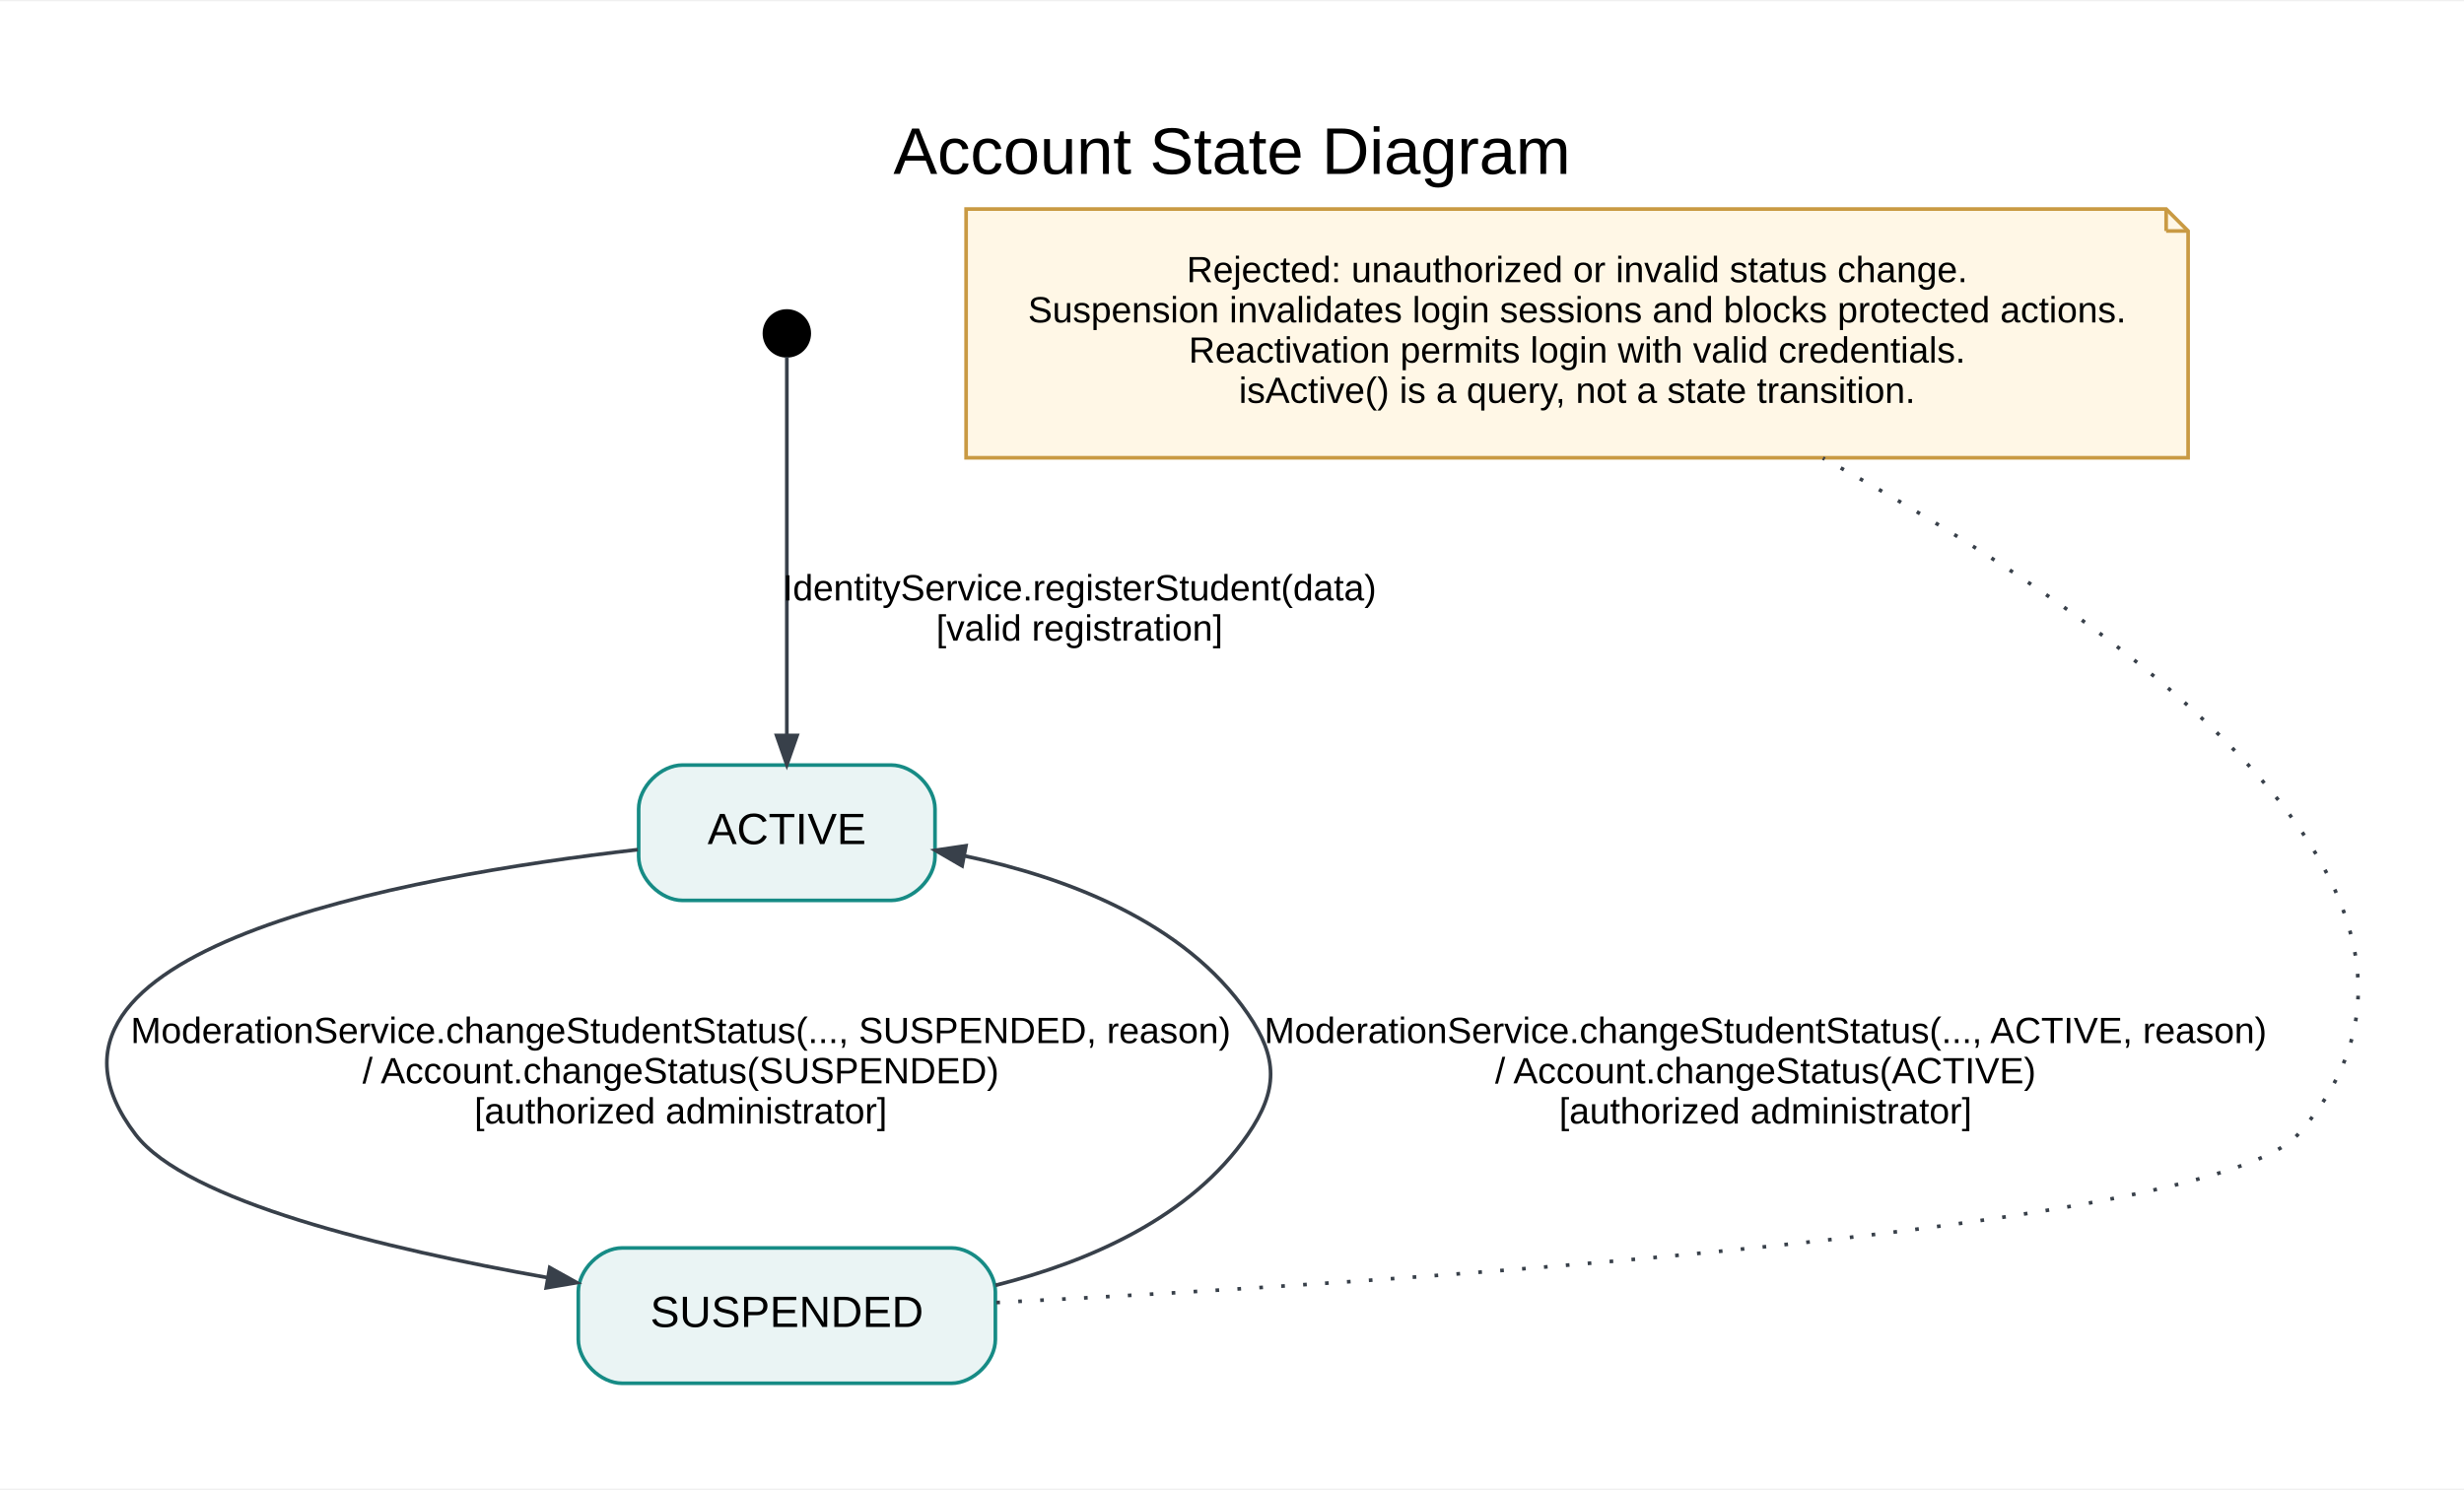
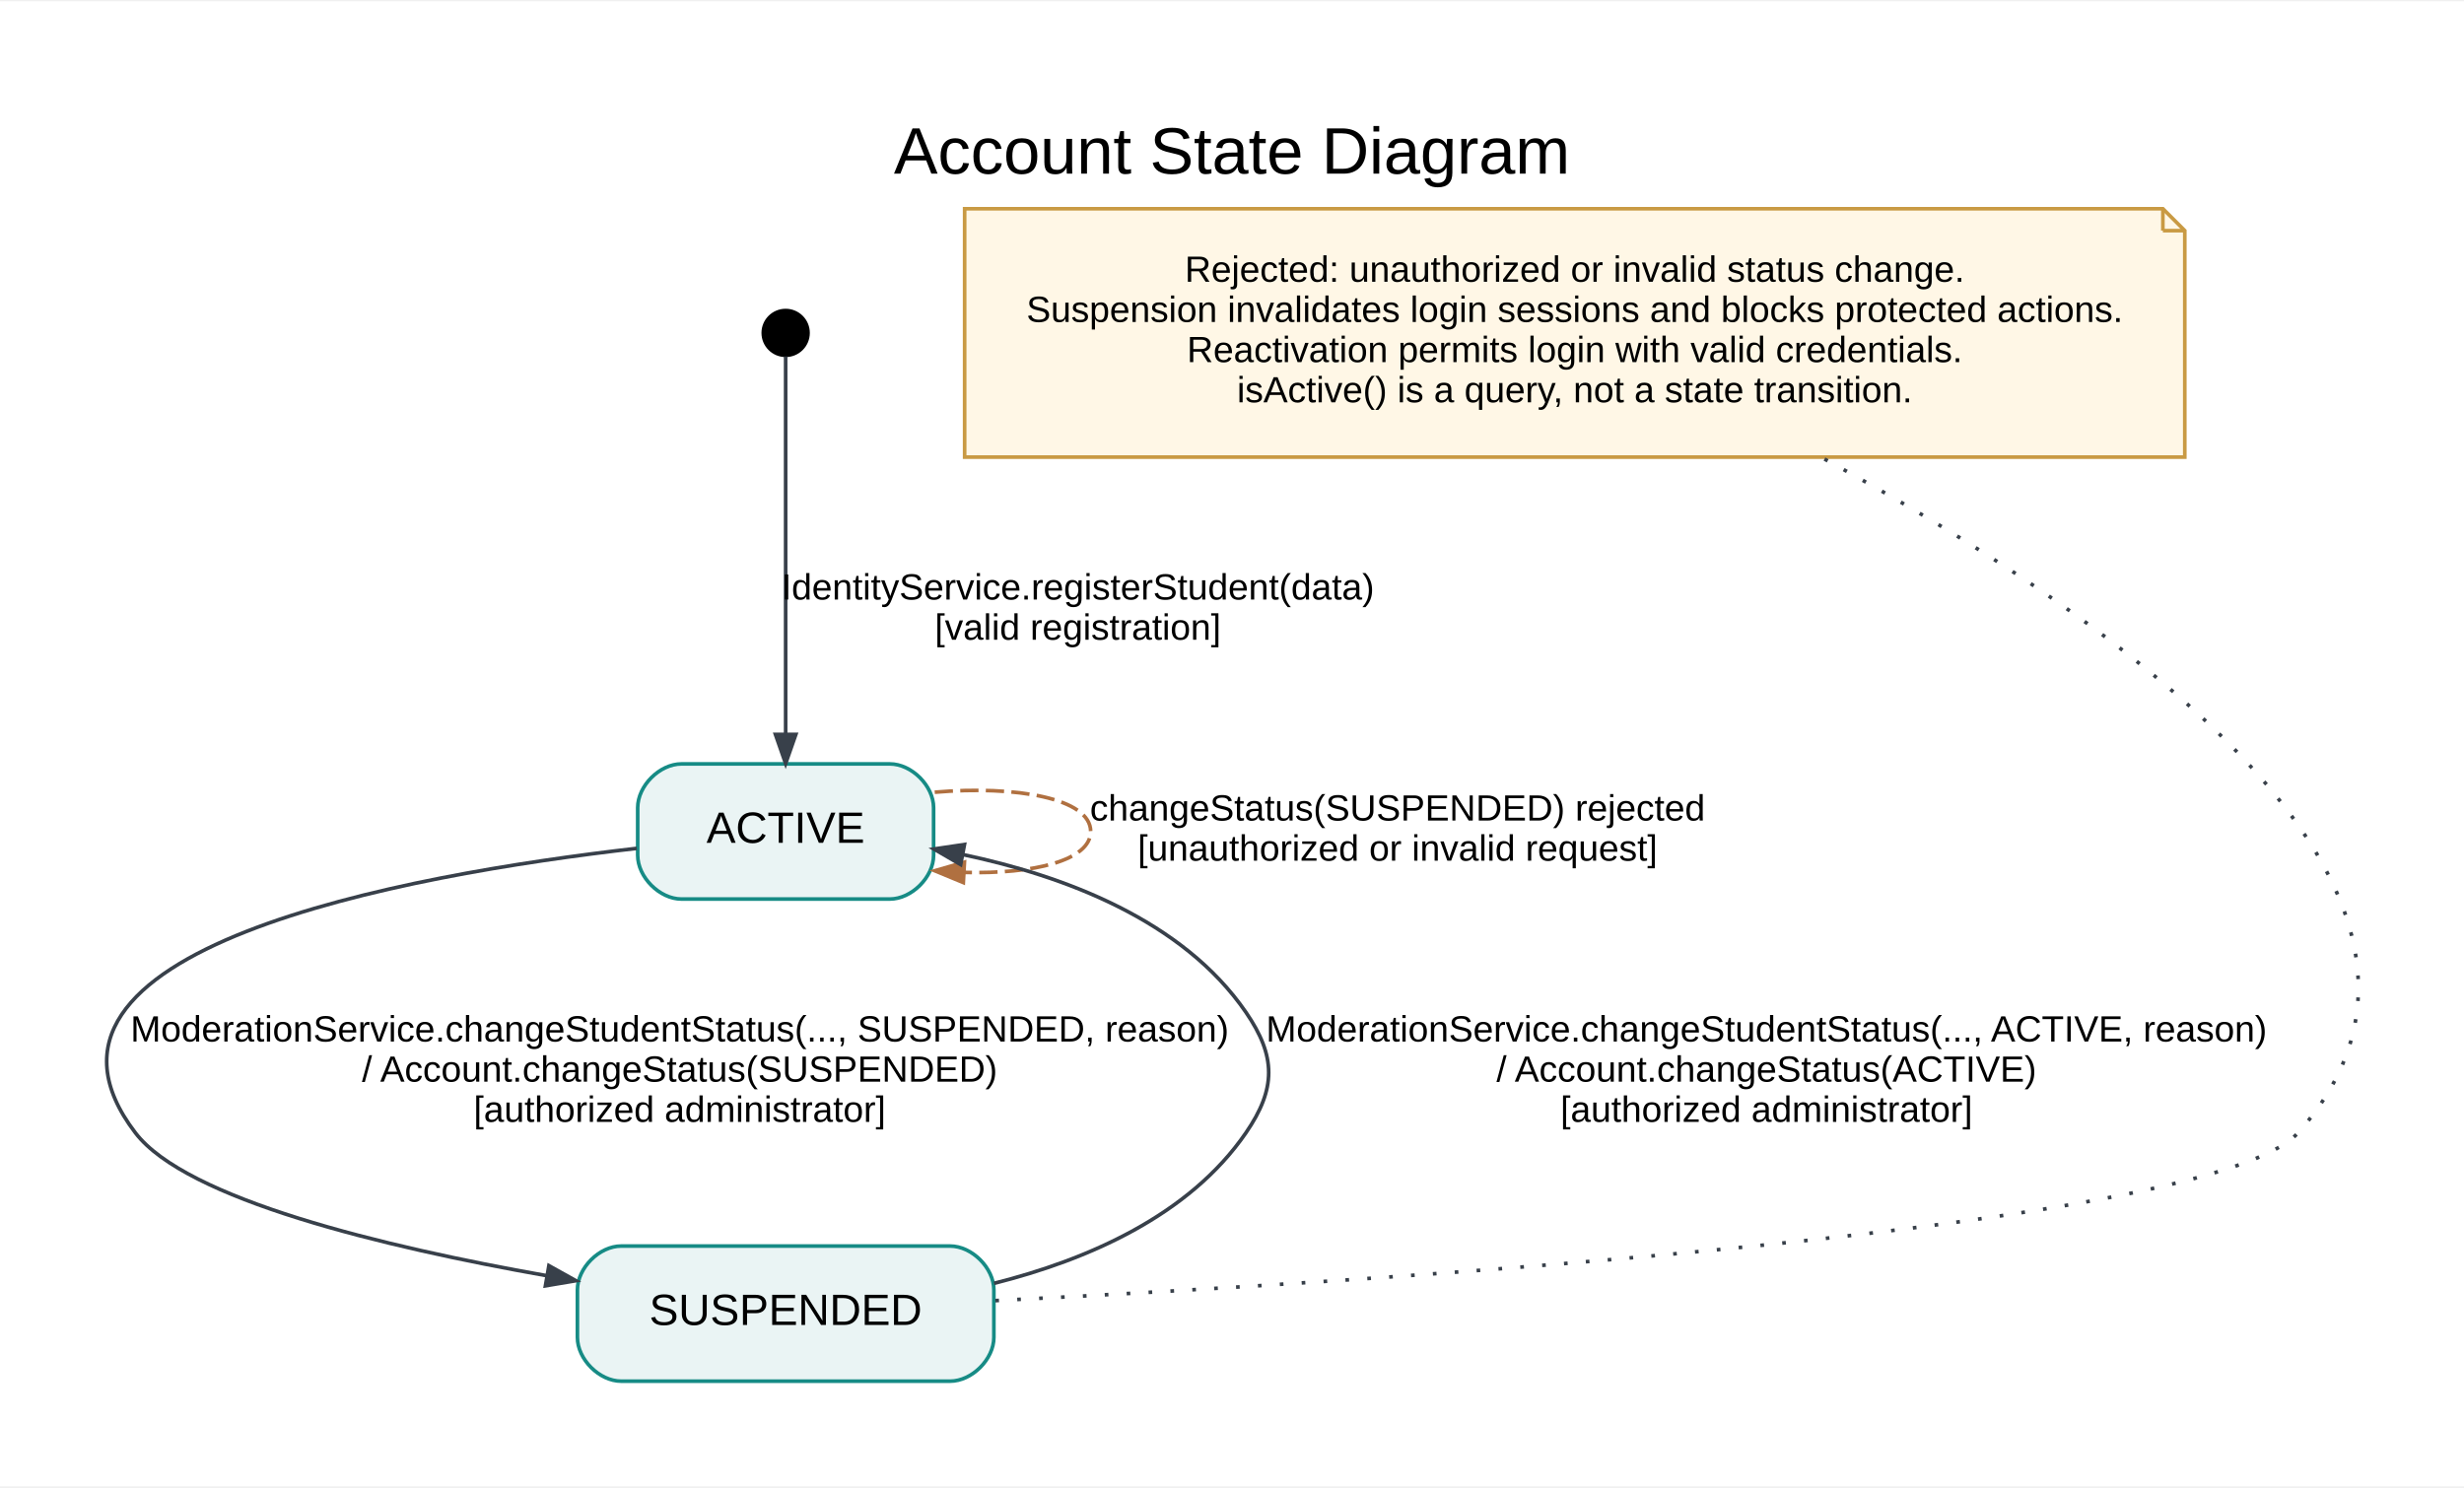
- <svg xmlns="http://www.w3.org/2000/svg" width="673pt" height="407pt" viewBox="0.00 0.00 673.47 406.60">
+ <svg xmlns="http://www.w3.org/2000/svg" width="674pt" height="407pt" viewBox="0.00 0.00 674.49 406.60">
  <g id="graph0" class="graph" transform="scale(1 1) rotate(0) translate(28.8 377.8)">
-     <polygon fill="white" stroke="transparent" points="-28.8,28.8 -28.8,-377.8 644.67,-377.8 644.67,28.8 -28.8,28.8" />
-     <text text-anchor="middle" x="307.94" y="-330.6" font-family="Arial" font-size="18.00">Account State Diagram</text>
+     <polygon fill="white" stroke="transparent" points="-28.8,28.8 -28.8,-377.8 645.69,-377.8 645.69,28.8 -28.8,28.8" />
+     <text text-anchor="middle" x="308.44" y="-330.6" font-family="Arial" font-size="18.00">Account State Diagram</text>
    <g id="node1" class="node">
      <ellipse fill="black" stroke="black" cx="186.26" cy="-287" rx="6.12" ry="6.12" />
    </g>
    <g id="node2" class="node">
      <path fill="#eaf4f4" stroke="#168b85" d="M214.76,-169C214.76,-169 157.76,-169 157.76,-169 151.76,-169 145.76,-163 145.76,-157 145.76,-157 145.76,-144 145.76,-144 145.76,-138 151.76,-132 157.76,-132 157.76,-132 214.76,-132 214.76,-132 220.76,-132 226.76,-138 226.76,-144 226.76,-144 226.76,-157 226.76,-157 226.76,-163 220.76,-169 214.76,-169" />
      <text text-anchor="middle" x="186.26" y="-147.4" font-family="Arial" font-size="12.00">ACTIVE</text>
    </g>
    <g id="edge1" class="edge">
      <path fill="none" stroke="#38404a" d="M186.26,-280.56C186.26,-263.42 186.26,-209.73 186.26,-177.25" />
      <polygon fill="#38404a" stroke="#38404a" points="189.06,-177.09 186.26,-169.09 183.46,-177.09 189.06,-177.09" />
      <text text-anchor="middle" x="266.26" y="-214" font-family="Arial" font-size="10.00">IdentityService.registerStudent(data)</text>
      <text text-anchor="middle" x="266.26" y="-203" font-family="Arial" font-size="10.00">[valid registration]</text>
+     </g>
+     <g id="edge4" class="edge">
+       <path fill="none" stroke="#b07040" stroke-dasharray="5,2" d="M227.07,-161.25C249.35,-163.17 269.76,-159.58 269.76,-150.5 269.76,-142.55 254.13,-138.82 235.3,-139.29" />
+       <polygon fill="#b07040" stroke="#b07040" points="234.9,-136.51 227.07,-139.75 235.21,-142.1 234.9,-136.51" />
+       <text text-anchor="middle" x="353.76" y="-153.5" font-family="Arial" font-size="10.00">changeStatus(SUSPENDED) rejected</text>
+       <text text-anchor="middle" x="353.76" y="-142.5" font-family="Arial" font-size="10.00">[unauthorized or invalid request]</text>
    </g>
    <g id="node3" class="node">
      <path fill="#eaf4f4" stroke="#168b85" d="M231.26,-37C231.26,-37 141.26,-37 141.26,-37 135.26,-37 129.26,-31 129.26,-25 129.26,-25 129.26,-12 129.26,-12 129.26,-6 135.26,0 141.26,0 141.26,0 231.26,0 231.26,0 237.26,0 243.26,-6 243.26,-12 243.26,-12 243.26,-25 243.26,-25 243.26,-31 237.26,-37 231.26,-37" />
      <text text-anchor="middle" x="186.26" y="-15.4" font-family="Arial" font-size="12.00">SUSPENDED</text>
    </g>
    <g id="edge2" class="edge">
      <path fill="none" stroke="#38404a" d="M145.51,-145.88C81.83,-138.6 -30.22,-118.37 8.26,-68 22.15,-49.81 76.01,-36.82 120.88,-28.88" />
      <polygon fill="#38404a" stroke="#38404a" points="121.45,-31.63 128.85,-27.51 120.5,-26.11 121.45,-31.63" />
      <text text-anchor="middle" x="157.26" y="-93" font-family="Arial" font-size="10.00">ModerationService.changeStudentStatus(..., SUSPENDED, reason)</text>
      <text text-anchor="middle" x="157.26" y="-82" font-family="Arial" font-size="10.00">/ Account.changeStatus(SUSPENDED)</text>
      <text text-anchor="middle" x="157.26" y="-71" font-family="Arial" font-size="10.00">[authorized administrator]</text>
    </g>
    <g id="edge3" class="edge">
      <path fill="none" stroke="#38404a" d="M243.3,-26.79C268.84,-33.22 296.67,-45.3 312.26,-68 320.56,-80.09 320.56,-88.91 312.26,-101 294.93,-126.24 262.49,-138.35 234.86,-144.16" />
      <polygon fill="#38404a" stroke="#38404a" points="234.17,-141.44 226.84,-145.7 235.22,-146.94 234.17,-141.44" />
-       <text text-anchor="middle" x="453.76" y="-93" font-family="Arial" font-size="10.00">ModerationService.changeStudentStatus(..., ACTIVE, reason)</text>
-       <text text-anchor="middle" x="453.76" y="-82" font-family="Arial" font-size="10.00">/ Account.changeStatus(ACTIVE)</text>
-       <text text-anchor="middle" x="453.76" y="-71" font-family="Arial" font-size="10.00">[authorized administrator]</text>
+       <text text-anchor="middle" x="454.76" y="-93" font-family="Arial" font-size="10.00">ModerationService.changeStudentStatus(..., ACTIVE, reason)</text>
+       <text text-anchor="middle" x="454.76" y="-82" font-family="Arial" font-size="10.00">/ Account.changeStatus(ACTIVE)</text>
+       <text text-anchor="middle" x="454.76" y="-71" font-family="Arial" font-size="10.00">[authorized administrator]</text>
    </g>
    <g id="node4" class="node">
      <polygon fill="#fff7e6" stroke="#c99a43" points="563.26,-321 235.26,-321 235.26,-253 569.26,-253 569.26,-315 563.26,-321" />
      <polyline fill="none" stroke="#c99a43" points="563.26,-321 563.26,-315 " />
      <polyline fill="none" stroke="#c99a43" points="569.26,-315 563.26,-315 " />
      <text text-anchor="middle" x="402.26" y="-301" font-family="Arial" font-size="10.00">Rejected: unauthorized or invalid status change.</text>
      <text text-anchor="middle" x="402.26" y="-290" font-family="Arial" font-size="10.00">Suspension invalidates login sessions and blocks protected actions.</text>
      <text text-anchor="middle" x="402.26" y="-279" font-family="Arial" font-size="10.00">Reactivation permits login with valid credentials.</text>
      <text text-anchor="middle" x="402.26" y="-268" font-family="Arial" font-size="10.00">isActive() is a query, not a state transition.</text>
    </g>
-     <g id="edge4" class="edge">
-       <path fill="none" stroke="#38404a" stroke-dasharray="1,5" d="M243.52,-22.07C351.39,-27.51 576.02,-41.87 599.26,-68 657.91,-133.94 547.32,-210.31 469.45,-252.91" />
+     <g id="edge5" class="edge">
+       <path fill="none" stroke="#38404a" stroke-dasharray="1,5" d="M243.66,-22.06C351.79,-27.48 576.96,-41.81 600.26,-68 659.05,-134.08 547.96,-210.41 469.74,-252.95" />
    </g>
  </g>
</svg>
